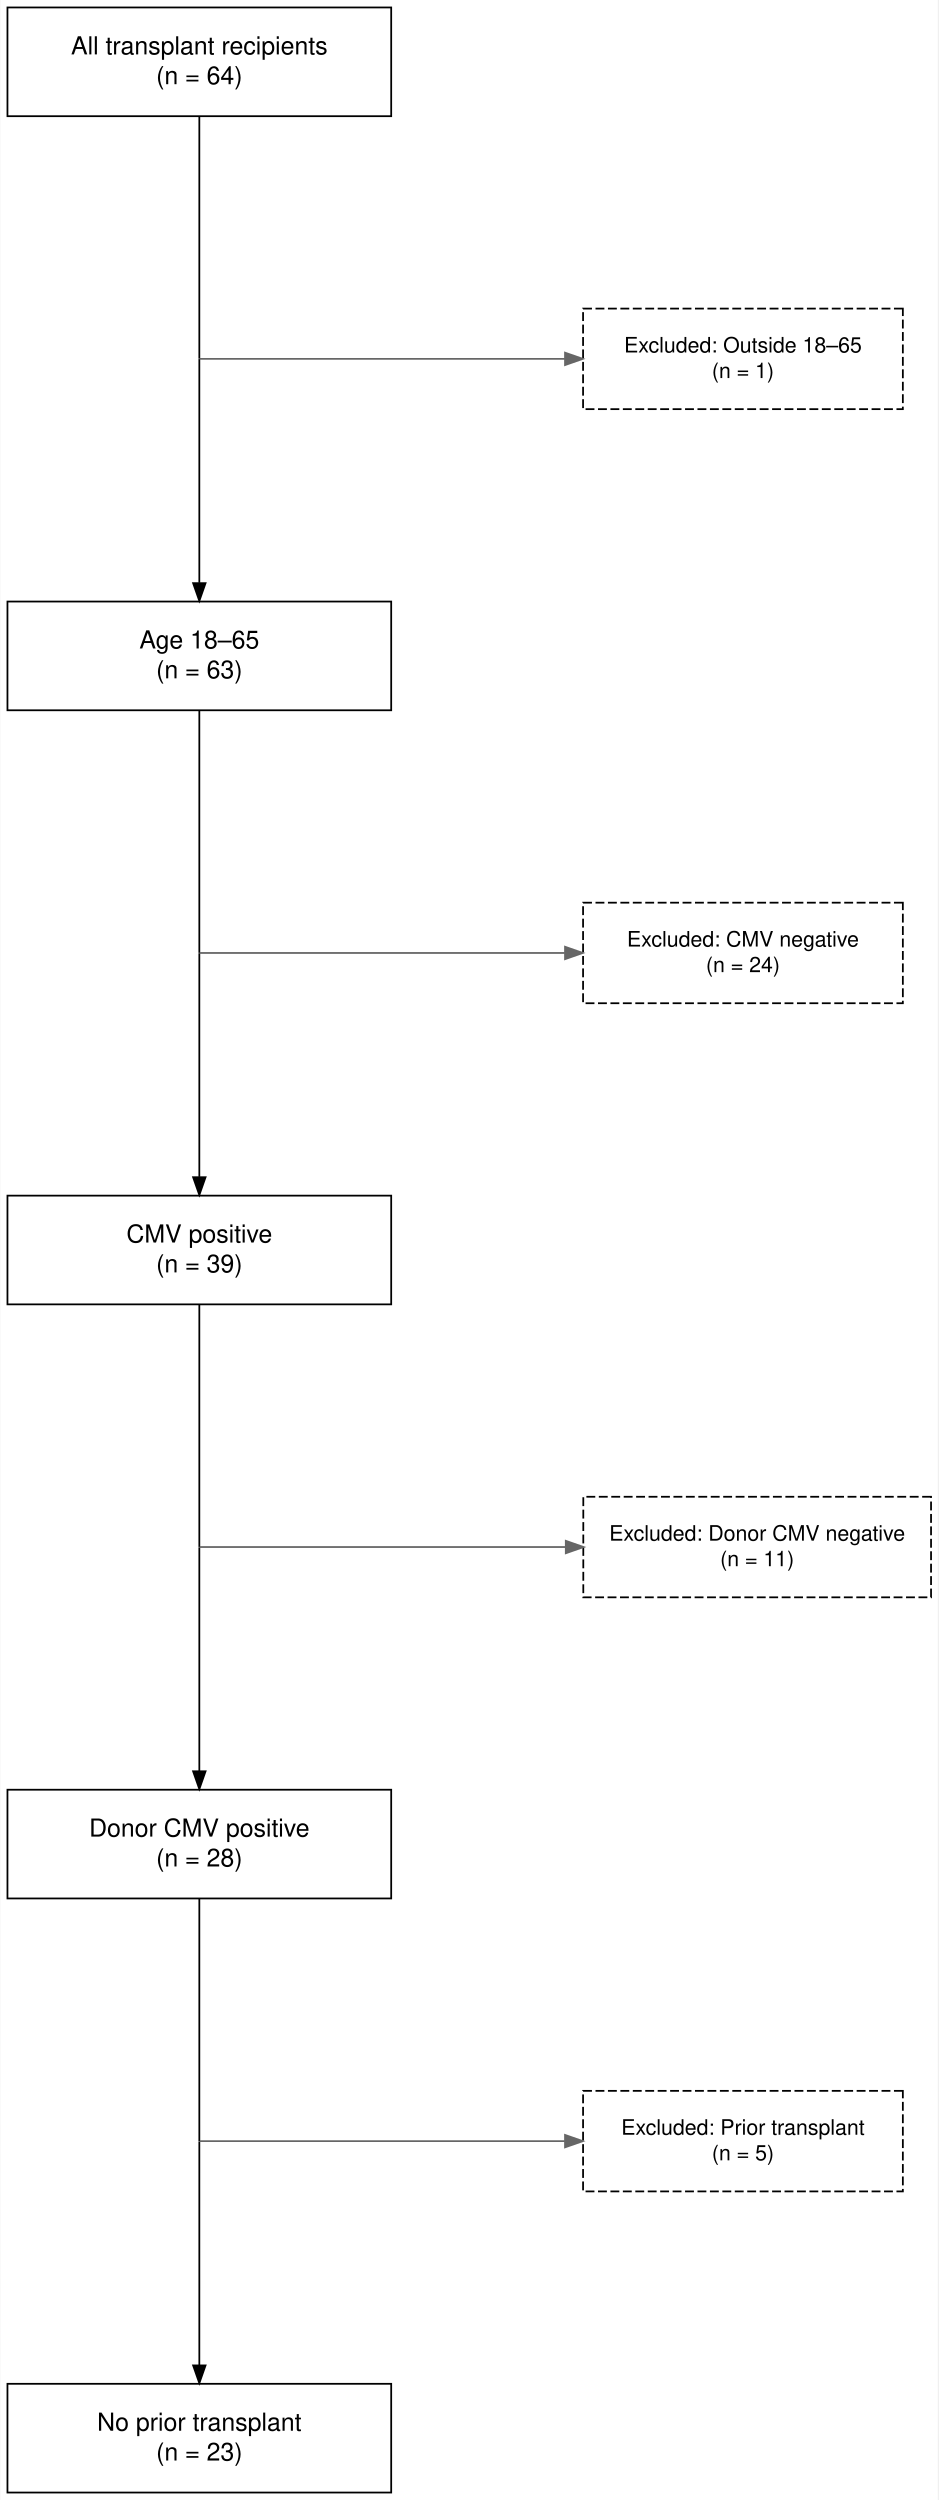
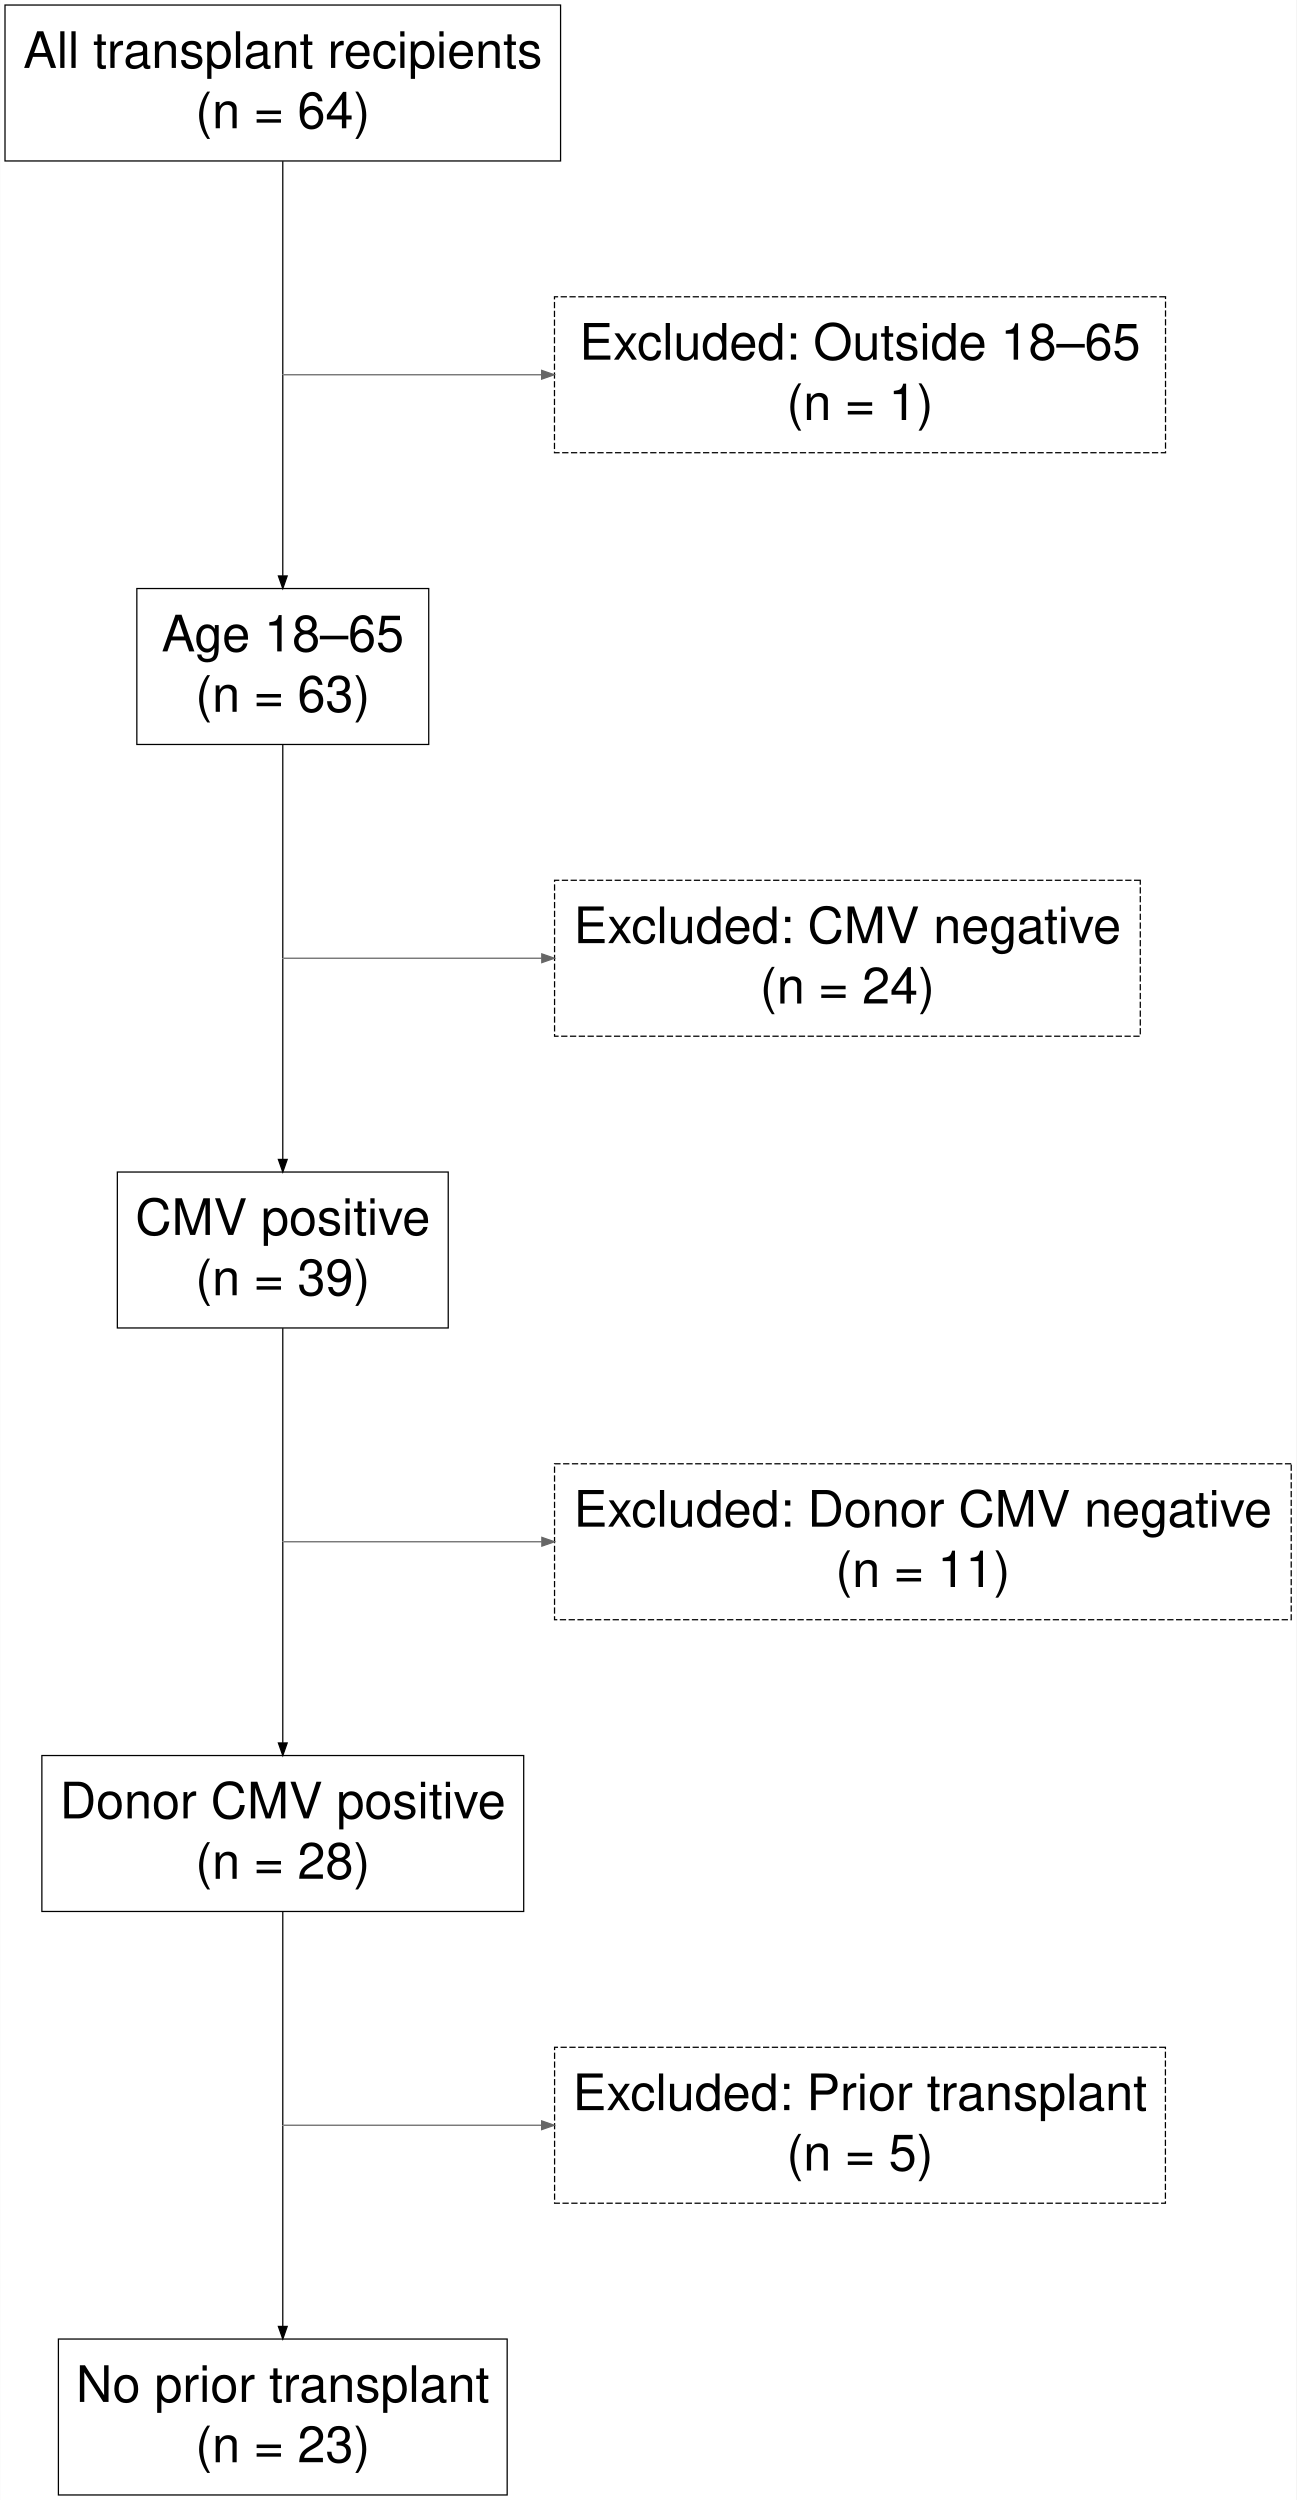
- <svg xmlns="http://www.w3.org/2000/svg" width="528pt" height="1407pt" viewBox="0.00 0.00 527.68 1407.20">
-   <g id="graph0" class="graph" transform="scale(1 1) rotate(0) translate(4 1403.2)">
-     <polygon fill="#ffffff" stroke="transparent" points="-4,4 -4,-1403.2 523.685,-1403.2 523.685,4 -4,4" />
+ <svg xmlns="http://www.w3.org/2000/svg" width="1031pt" height="1988pt" viewBox="0.00 0.00 1030.65 1988.00">
+   <g id="graph0" class="graph" transform="scale(1 1) rotate(0) translate(4 1984)">
+     <polygon fill="#ffffff" stroke="transparent" points="-4,4 -4,-1984 1026.646,-1984 1026.646,4 -4,4" />
    <g id="node1" class="node">
-       <polygon fill="none" stroke="#000000" points="216,-1399.001 0,-1399.001 0,-1337.799 216,-1337.799 216,-1399.001" />
-       <text text-anchor="middle" x="108" y="-1372.6" font-family="Helvetica,sans-Serif" font-size="14.00" fill="#000000">All transplant recipients</text>
-       <text text-anchor="middle" x="108" y="-1355.8" font-family="Helvetica,sans-Serif" font-size="14.00" fill="#000000">(n = 64)</text>
+       <polygon fill="none" stroke="#000000" points="441.588,-1980 -.196,-1980 -.196,-1856 441.588,-1856 441.588,-1980" />
+       <text text-anchor="middle" x="220.696" y="-1930" font-family="Helvetica,sans-Serif" font-size="40.00" fill="#000000">All transplant recipients</text>
+       <text text-anchor="middle" x="220.696" y="-1882" font-family="Helvetica,sans-Serif" font-size="40.00" fill="#000000">(n = 64)</text>
    </g>
    <g id="edge1" class="edge">
-       <path fill="none" stroke="#000000" d="M108,-1337.733C108,-1290.218 108,-1203.948 108,-1201.264" />
+       <path fill="none" stroke="#000000" d="M220.696,-1855.828C220.696,-1788.181 220.696,-1689.152 220.696,-1686.073" />
    </g>
    <g id="node2" class="node">
-       <polygon fill="none" stroke="#000000" points="216,-1064.601 0,-1064.601 0,-1003.399 216,-1003.399 216,-1064.601" />
-       <text text-anchor="middle" x="108" y="-1038.2" font-family="Helvetica,sans-Serif" font-size="14.00" fill="#000000">Age 18–65</text>
-       <text text-anchor="middle" x="108" y="-1021.4" font-family="Helvetica,sans-Serif" font-size="14.00" fill="#000000">(n = 63)</text>
+       <polygon fill="none" stroke="#000000" points="336.752,-1516 104.64,-1516 104.64,-1392 336.752,-1392 336.752,-1516" />
+       <text text-anchor="middle" x="220.696" y="-1466" font-family="Helvetica,sans-Serif" font-size="40.00" fill="#000000">Age 18–65</text>
+       <text text-anchor="middle" x="220.696" y="-1418" font-family="Helvetica,sans-Serif" font-size="40.00" fill="#000000">(n = 63)</text>
    </g>
    <g id="edge4" class="edge">
-       <path fill="none" stroke="#000000" d="M108,-1003.333C108,-955.818 108,-869.548 108,-866.864" />
+       <path fill="none" stroke="#000000" d="M220.696,-1391.828C220.696,-1324.181 220.696,-1225.152 220.696,-1222.073" />
    </g>
    <g id="node3" class="node">
-       <polygon fill="none" stroke="#000000" points="216,-730.201 0,-730.201 0,-668.999 216,-668.999 216,-730.201" />
-       <text text-anchor="middle" x="108" y="-703.8" font-family="Helvetica,sans-Serif" font-size="14.00" fill="#000000">CMV positive</text>
-       <text text-anchor="middle" x="108" y="-687" font-family="Helvetica,sans-Serif" font-size="14.00" fill="#000000">(n = 39)</text>
+       <polygon fill="none" stroke="#000000" points="352.256,-1052 89.136,-1052 89.136,-928 352.256,-928 352.256,-1052" />
+       <text text-anchor="middle" x="220.696" y="-1002" font-family="Helvetica,sans-Serif" font-size="40.00" fill="#000000">CMV positive</text>
+       <text text-anchor="middle" x="220.696" y="-954" font-family="Helvetica,sans-Serif" font-size="40.00" fill="#000000">(n = 39)</text>
    </g>
    <g id="edge7" class="edge">
-       <path fill="none" stroke="#000000" d="M108,-668.933C108,-621.418 108,-535.149 108,-532.464" />
+       <path fill="none" stroke="#000000" d="M220.696,-927.828C220.696,-860.181 220.696,-761.152 220.696,-758.073" />
    </g>
    <g id="node4" class="node">
-       <polygon fill="none" stroke="#000000" points="216,-395.801 0,-395.801 0,-334.599 216,-334.599 216,-395.801" />
-       <text text-anchor="middle" x="108" y="-369.4" font-family="Helvetica,sans-Serif" font-size="14.00" fill="#000000">Donor CMV positive</text>
-       <text text-anchor="middle" x="108" y="-352.6" font-family="Helvetica,sans-Serif" font-size="14.00" fill="#000000">(n = 28)</text>
+       <polygon fill="none" stroke="#000000" points="412.272,-588 29.12,-588 29.12,-464 412.272,-464 412.272,-588" />
+       <text text-anchor="middle" x="220.696" y="-538" font-family="Helvetica,sans-Serif" font-size="40.00" fill="#000000">Donor CMV positive</text>
+       <text text-anchor="middle" x="220.696" y="-490" font-family="Helvetica,sans-Serif" font-size="40.00" fill="#000000">(n = 28)</text>
    </g>
    <g id="edge10" class="edge">
-       <path fill="none" stroke="#000000" d="M108,-334.533C108,-287.018 108,-200.749 108,-198.064" />
+       <path fill="none" stroke="#000000" d="M220.696,-463.828C220.696,-396.181 220.696,-297.152 220.696,-294.074" />
    </g>
    <g id="node5" class="node">
-       <polygon fill="none" stroke="#000000" points="216,-61.401 0,-61.401 0,-.199 216,-.199 216,-61.401" />
-       <text text-anchor="middle" x="108" y="-35" font-family="Helvetica,sans-Serif" font-size="14.00" fill="#000000">No prior transplant</text>
-       <text text-anchor="middle" x="108" y="-18.2" font-family="Helvetica,sans-Serif" font-size="14.00" fill="#000000">(n = 23)</text>
+       <polygon fill="none" stroke="#000000" points="399.124,-124 42.268,-124 42.268,0 399.124,0 399.124,-124" />
+       <text text-anchor="middle" x="220.696" y="-74" font-family="Helvetica,sans-Serif" font-size="40.00" fill="#000000">No prior transplant</text>
+       <text text-anchor="middle" x="220.696" y="-26" font-family="Helvetica,sans-Serif" font-size="40.00" fill="#000000">(n = 23)</text>
    </g>
    <g id="node6" class="node">
-       <polygon fill="none" stroke="#000000" stroke-dasharray="5,2" points="504,-1229.5 324,-1229.5 324,-1172.9 504,-1172.9 504,-1229.5" />
-       <text text-anchor="middle" x="414" y="-1204.8" font-family="Helvetica,sans-Serif" font-size="12.00" fill="#000000">Excluded: Outside 18–65</text>
-       <text text-anchor="middle" x="414" y="-1190.4" font-family="Helvetica,sans-Serif" font-size="12.00" fill="#000000">(n = 1)</text>
+       <polygon fill="none" stroke="#000000" stroke-dasharray="5,2" points="922.648,-1748 436.744,-1748 436.744,-1624 922.648,-1624 922.648,-1748" />
+       <text text-anchor="middle" x="679.696" y="-1698" font-family="Helvetica,sans-Serif" font-size="40.00" fill="#000000">Excluded: Outside 18–65</text>
+       <text text-anchor="middle" x="679.696" y="-1650" font-family="Helvetica,sans-Serif" font-size="40.00" fill="#000000">(n = 1)</text>
    </g>
    <g id="node7" class="node">
-       <polygon fill="none" stroke="#000000" stroke-dasharray="5,2" points="504,-895.1 324,-895.1 324,-838.5 504,-838.5 504,-895.1" />
-       <text text-anchor="middle" x="414" y="-870.4" font-family="Helvetica,sans-Serif" font-size="12.00" fill="#000000">Excluded: CMV negative</text>
-       <text text-anchor="middle" x="414" y="-856" font-family="Helvetica,sans-Serif" font-size="12.00" fill="#000000">(n = 24)</text>
+       <polygon fill="none" stroke="#000000" stroke-dasharray="5,2" points="902.58,-1284 436.812,-1284 436.812,-1160 902.58,-1160 902.58,-1284" />
+       <text text-anchor="middle" x="669.696" y="-1234" font-family="Helvetica,sans-Serif" font-size="40.00" fill="#000000">Excluded: CMV negative</text>
+       <text text-anchor="middle" x="669.696" y="-1186" font-family="Helvetica,sans-Serif" font-size="40.00" fill="#000000">(n = 24)</text>
    </g>
    <g id="node8" class="node">
-       <polygon fill="none" stroke="#000000" stroke-dasharray="5,2" points="519.87,-560.7 324.13,-560.7 324.13,-504.1 519.87,-504.1 519.87,-560.7" />
-       <text text-anchor="middle" x="422" y="-536" font-family="Helvetica,sans-Serif" font-size="12.00" fill="#000000">Excluded: Donor CMV negative</text>
-       <text text-anchor="middle" x="422" y="-521.6" font-family="Helvetica,sans-Serif" font-size="12.00" fill="#000000">(n = 11)</text>
+       <polygon fill="none" stroke="#000000" stroke-dasharray="5,2" points="1022.596,-820 436.796,-820 436.796,-696 1022.596,-696 1022.596,-820" />
+       <text text-anchor="middle" x="729.696" y="-770" font-family="Helvetica,sans-Serif" font-size="40.00" fill="#000000">Excluded: Donor CMV negative</text>
+       <text text-anchor="middle" x="729.696" y="-722" font-family="Helvetica,sans-Serif" font-size="40.00" fill="#000000">(n = 11)</text>
    </g>
    <g id="node9" class="node">
-       <polygon fill="none" stroke="#000000" stroke-dasharray="5,2" points="504,-226.3 324,-226.3 324,-169.7 504,-169.7 504,-226.3" />
-       <text text-anchor="middle" x="414" y="-201.6" font-family="Helvetica,sans-Serif" font-size="12.00" fill="#000000">Excluded: Prior transplant</text>
-       <text text-anchor="middle" x="414" y="-187.2" font-family="Helvetica,sans-Serif" font-size="12.00" fill="#000000">(n = 5)</text>
+       <polygon fill="none" stroke="#000000" stroke-dasharray="5,2" points="922.564,-356 436.828,-356 436.828,-232 922.564,-232 922.564,-356" />
+       <text text-anchor="middle" x="679.696" y="-306" font-family="Helvetica,sans-Serif" font-size="40.00" fill="#000000">Excluded: Prior transplant</text>
+       <text text-anchor="middle" x="679.696" y="-258" font-family="Helvetica,sans-Serif" font-size="40.00" fill="#000000">(n = 5)</text>
    </g>
    <g id="edge2" class="edge">
-       <path fill="none" stroke="#000000" d="M108,-1201.079C108,-1197.679 108,-1123.521 108,-1075.157" />
-       <polygon fill="#000000" stroke="#000000" points="111.5,-1074.966 108,-1064.966 104.5,-1074.966 111.5,-1074.966" />
+       <path fill="none" stroke="#000000" d="M220.696,-1685.832C220.696,-1681.453 220.696,-1592.472 220.696,-1526.051" />
+       <polygon fill="#000000" stroke="#000000" points="224.196,-1526.014 220.696,-1516.014 217.196,-1526.015 224.196,-1526.014" />
    </g>
    <g id="edge3" class="edge">
-       <path fill="none" stroke="#666666" d="M108.299,-1201.2C176.779,-1201.2 245.259,-1201.2 313.738,-1201.2" />
-       <polygon fill="#666666" stroke="#666666" points="313.842,-1204.7 323.842,-1201.2 313.842,-1197.7 313.842,-1204.7" />
+       <path fill="none" stroke="#666666" d="M221.144,-1686C289.577,-1686 358.009,-1686 426.442,-1686" />
+       <polygon fill="#666666" stroke="#666666" points="426.538,-1689.5 436.538,-1686 426.538,-1682.5 426.538,-1689.5" />
    </g>
    <g id="edge5" class="edge">
-       <path fill="none" stroke="#000000" d="M108,-866.679C108,-863.279 108,-789.121 108,-740.757" />
-       <polygon fill="#000000" stroke="#000000" points="111.5,-740.566 108,-730.566 104.5,-740.566 111.5,-740.566" />
+       <path fill="none" stroke="#000000" d="M220.696,-1221.832C220.696,-1217.453 220.696,-1128.472 220.696,-1062.051" />
+       <polygon fill="#000000" stroke="#000000" points="224.196,-1062.014 220.696,-1052.014 217.196,-1062.015 224.196,-1062.014" />
    </g>
    <g id="edge6" class="edge">
-       <path fill="none" stroke="#666666" d="M108.299,-866.8C176.779,-866.8 245.259,-866.8 313.738,-866.8" />
-       <polygon fill="#666666" stroke="#666666" points="313.842,-870.3 323.842,-866.8 313.842,-863.3 313.842,-870.3" />
+       <path fill="none" stroke="#666666" d="M221.135,-1222C289.607,-1222 358.079,-1222 426.552,-1222" />
+       <polygon fill="#666666" stroke="#666666" points="426.654,-1225.5 436.654,-1222 426.654,-1218.5 426.654,-1225.5" />
    </g>
    <g id="edge8" class="edge">
-       <path fill="none" stroke="#000000" d="M108,-532.279C108,-528.879 108,-454.721 108,-406.357" />
-       <polygon fill="#000000" stroke="#000000" points="111.5,-406.166 108,-396.166 104.5,-406.166 111.5,-406.166" />
+       <path fill="none" stroke="#000000" d="M220.696,-757.832C220.696,-753.453 220.696,-664.472 220.696,-598.051" />
+       <polygon fill="#000000" stroke="#000000" points="224.196,-598.014 220.696,-588.014 217.196,-598.015 224.196,-598.014" />
    </g>
    <g id="edge9" class="edge">
-       <path fill="none" stroke="#666666" d="M108.307,-532.4C176.922,-532.4 245.538,-532.4 314.154,-532.4" />
-       <polygon fill="#666666" stroke="#666666" points="314.277,-535.9 324.277,-532.4 314.277,-528.9 314.277,-535.9" />
+       <path fill="none" stroke="#666666" d="M221.193,-758C289.665,-758 358.137,-758 426.608,-758" />
+       <polygon fill="#666666" stroke="#666666" points="426.711,-761.5 436.711,-758 426.711,-754.5 426.711,-761.5" />
    </g>
    <g id="edge11" class="edge">
-       <path fill="none" stroke="#000000" d="M108,-197.879C108,-194.479 108,-120.321 108,-71.957" />
-       <polygon fill="#000000" stroke="#000000" points="111.5,-71.766 108,-61.766 104.5,-71.766 111.5,-71.766" />
+       <path fill="none" stroke="#000000" d="M220.696,-293.832C220.696,-289.453 220.696,-200.472 220.696,-134.051" />
+       <polygon fill="#000000" stroke="#000000" points="224.196,-134.014 220.696,-124.014 217.196,-134.015 224.196,-134.014" />
    </g>
    <g id="edge12" class="edge">
-       <path fill="none" stroke="#666666" d="M108.299,-198C176.779,-198 245.259,-198 313.738,-198" />
-       <polygon fill="#666666" stroke="#666666" points="313.842,-201.5 323.842,-198 313.842,-194.5 313.842,-201.5" />
+       <path fill="none" stroke="#666666" d="M221.144,-294C289.577,-294 358.009,-294 426.442,-294" />
+       <polygon fill="#666666" stroke="#666666" points="426.538,-297.5 436.538,-294 426.538,-290.5 426.538,-297.5" />
    </g>
  </g>
</svg>
